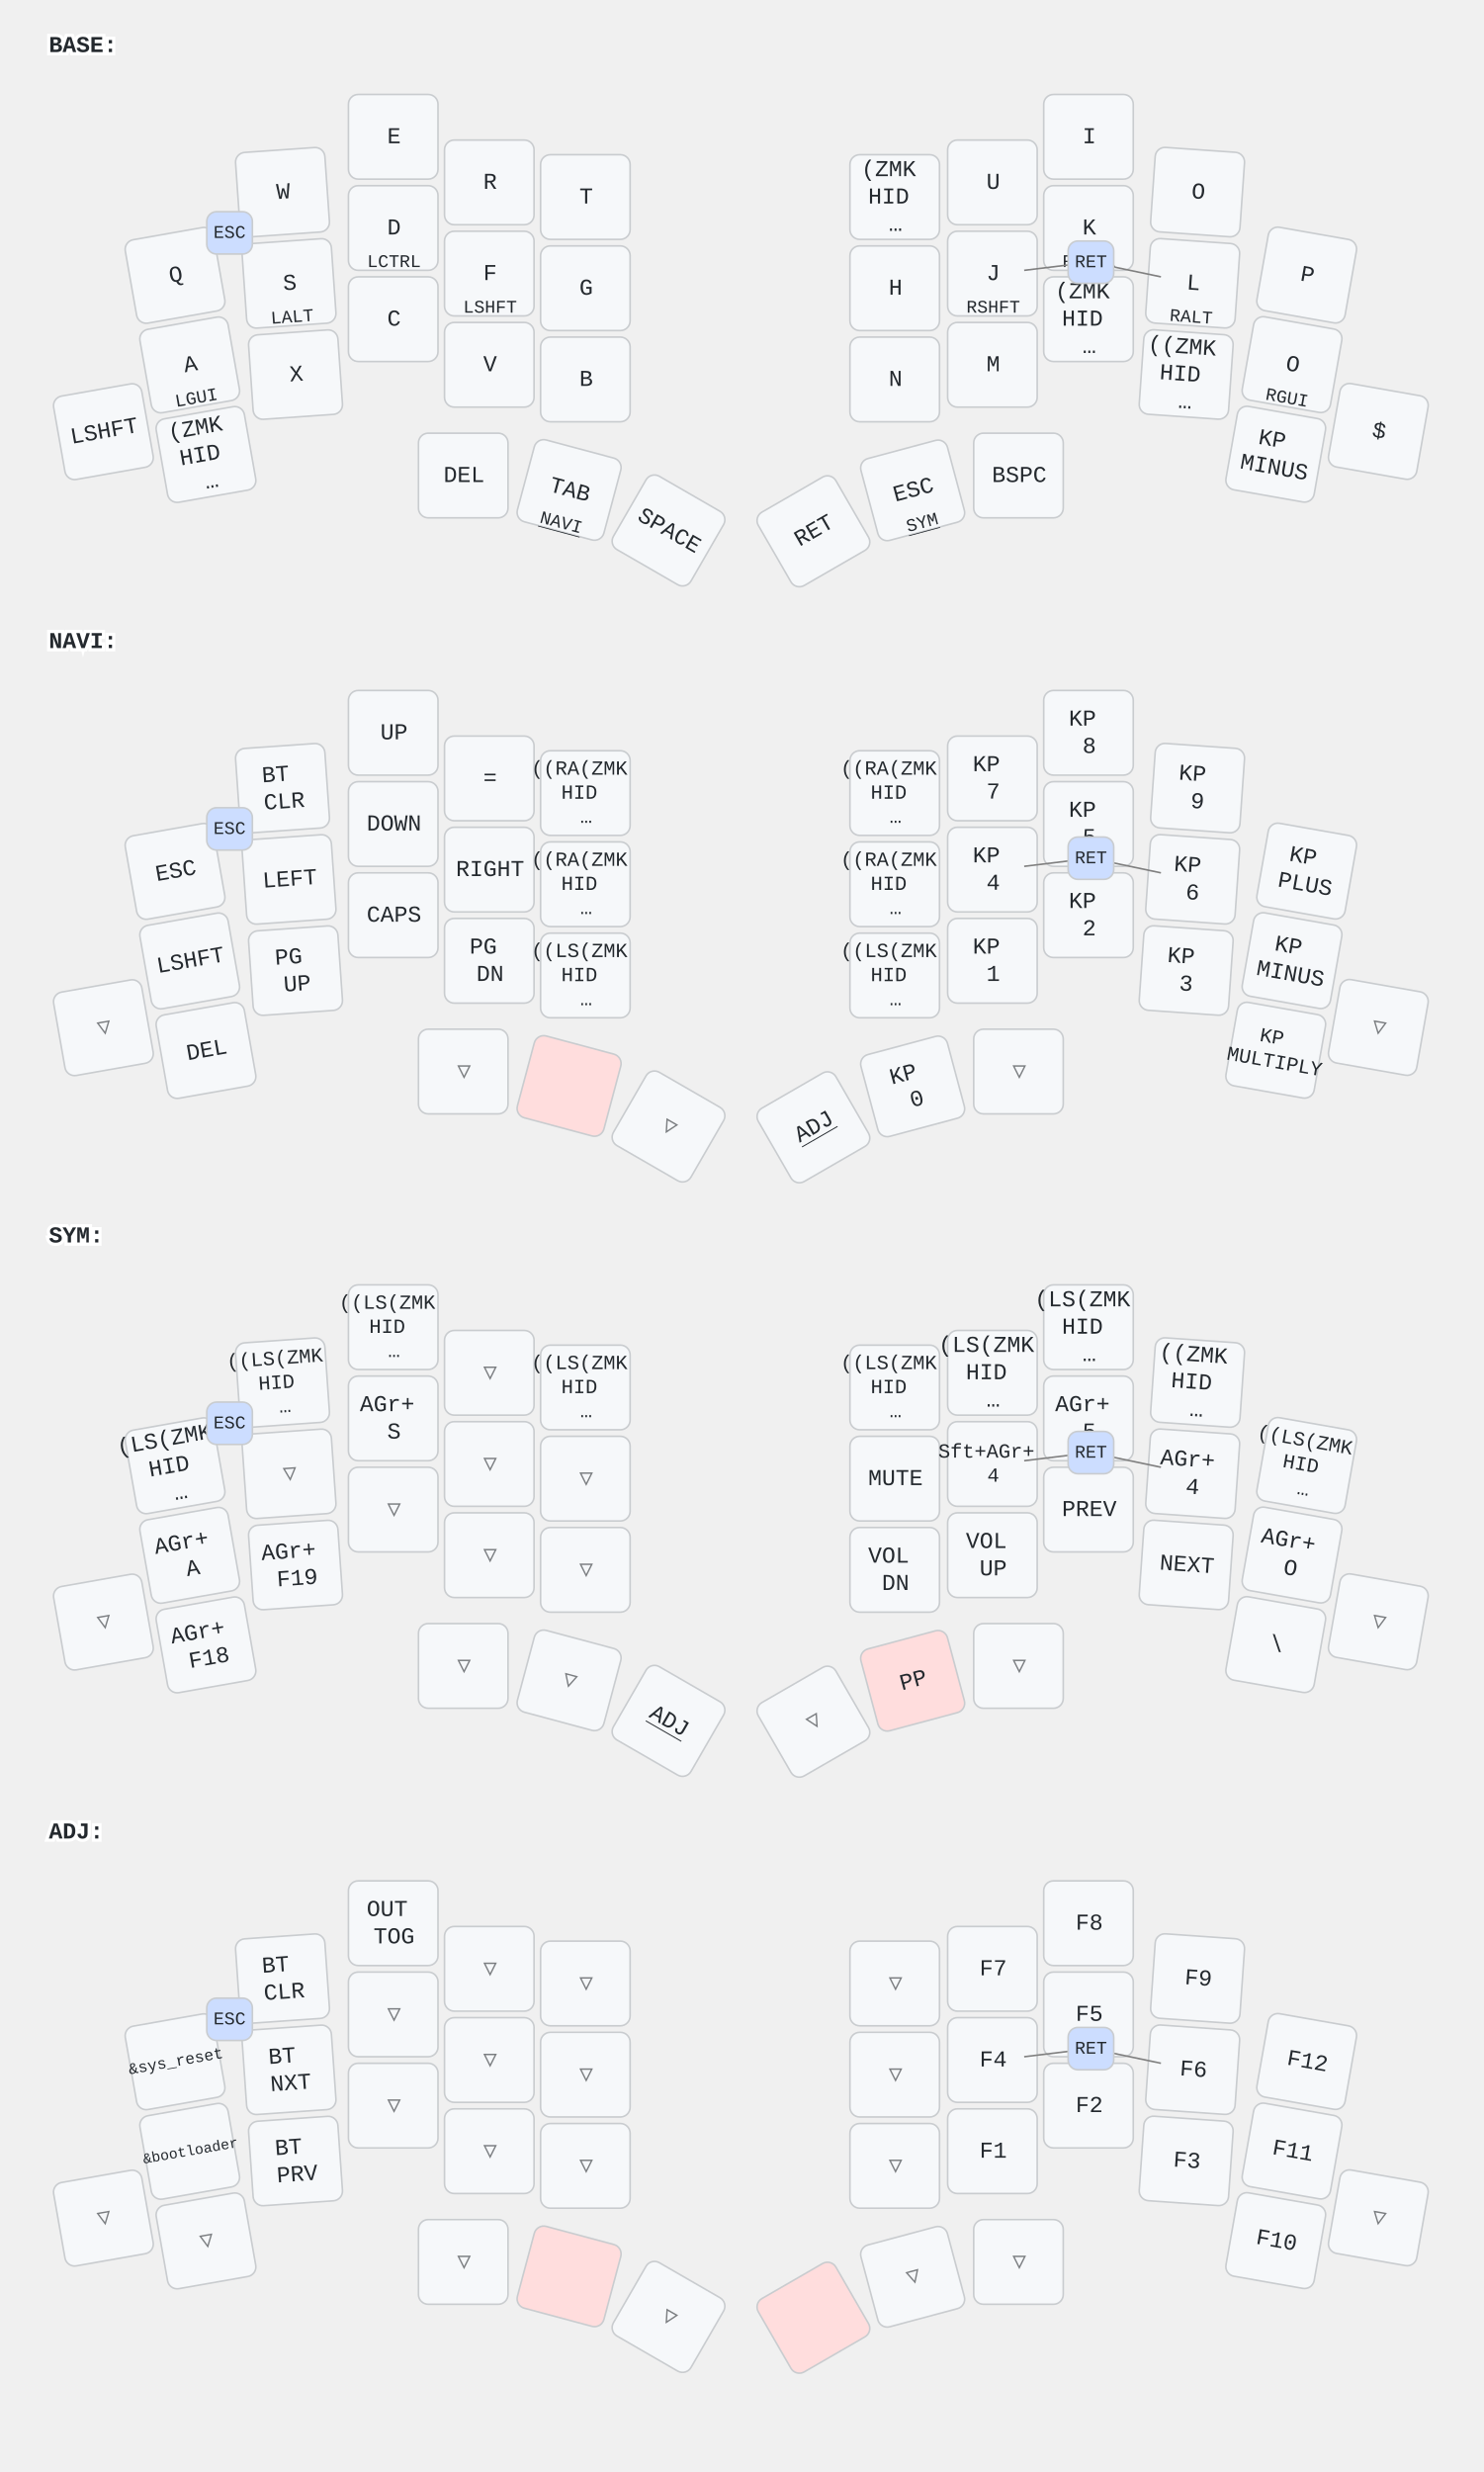
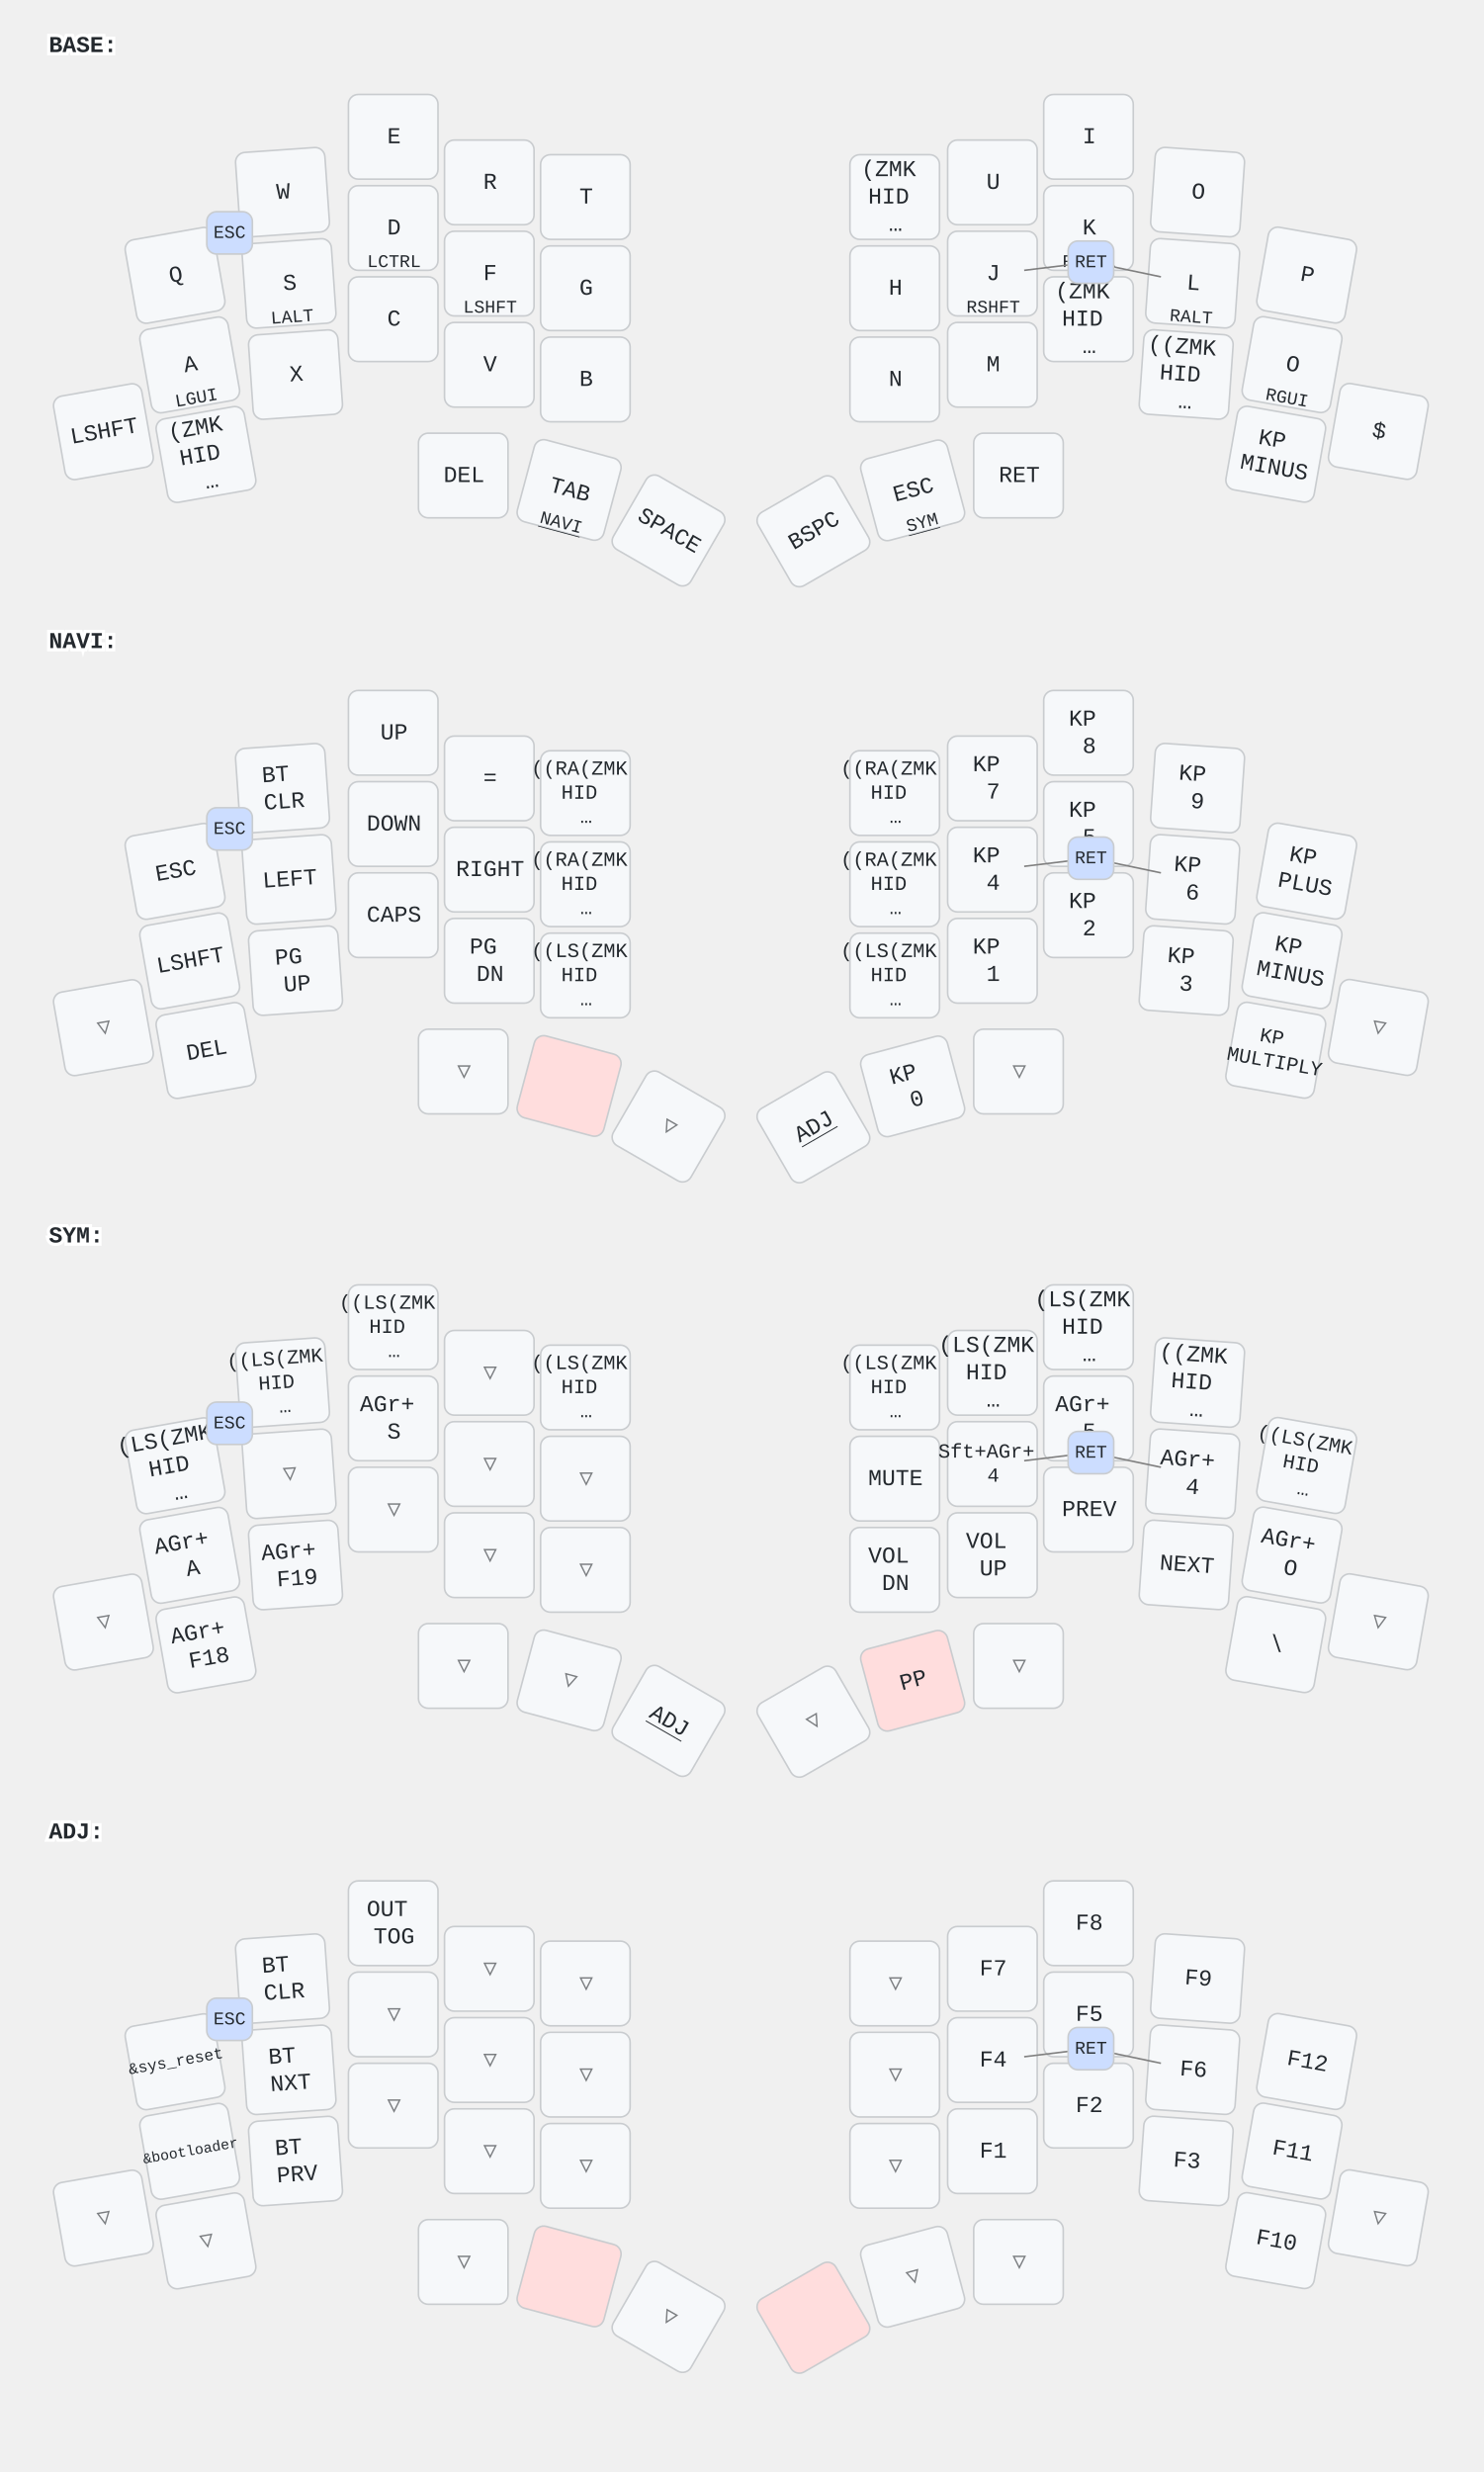
<svg xmlns="http://www.w3.org/2000/svg" width="911" height="1518" viewBox="0 0 911 1518" class="keymap">
  <style>/* inherit to force styles through use tags */
svg path {
    fill: inherit;
}

/* font and background color specifications */
svg.keymap {
    font-family: SFMono-Regular,Consolas,Liberation Mono,Menlo,monospace;
    font-size: 14px;
    font-kerning: normal;
    text-rendering: optimizeLegibility;
    fill: #24292e;
}

/* default key styling */
rect.key {
    fill: #f6f8fa;
}

rect.key, rect.combo {
    stroke: #c9cccf;
    stroke-width: 1;
}

/* default key side styling, only used is draw_key_sides is set */
rect.side {
    filter: brightness(90%);
}

/* color accent for combo boxes */
rect.combo, rect.combo-separate {
    fill: #cdf;
}

/* color accent for held keys */
rect.held, rect.combo.held {
    fill: #fdd;
}

/* color accent for ghost (optional) keys */
rect.ghost, rect.combo.ghost {
    stroke-dasharray: 4, 4;
    stroke-width: 2;
}

text {
    text-anchor: middle;
    dominant-baseline: middle;
}

/* styling for layer labels */
text.label {
    font-weight: bold;
    text-anchor: start;
    stroke: white;
    stroke-width: 4;
    paint-order: stroke;
}

/* styling for optional footer */
text.footer {
    text-anchor: end;
    dominant-baseline: auto;
    stroke: white;
    stroke-width: 4;
    paint-order: stroke;
}

/* styling for combo tap, and key hold/shifted label text */
text.combo, text.hold, text.shifted {
    font-size: 11px;
}

text.hold {
    text-anchor: middle;
    dominant-baseline: auto;
}

text.shifted {
    text-anchor: middle;
    dominant-baseline: hanging;
}

text.layer-activator {
    text-decoration: underline;
}

/* styling for hold/shifted label text in combo box */
text.combo.hold, text.combo.shifted {
    font-size: 8px;
}

/* lighter symbol for transparent keys */
text.trans {
    fill: #7b7e81;
}

/* styling for combo dendrons */
path.combo {
    stroke-width: 1;
    stroke: gray;
    fill: none;
}

/* Start Tabler Icons Cleanup */
/* cannot use height/width with glyphs */
.icon-tabler &gt; path {
    fill: inherit;
    stroke: inherit;
    stroke-width: 2;
}
/* hide tabler's default box */
.icon-tabler &gt; path[stroke="none"][fill="none"] {
    visibility: hidden;
}
/* End Tabler Icons Cleanup */
</style>
  <g transform="translate(30, 0)" class="layer-BASE">
    <text x="0" y="28" class="label" id="BASE">BASE:</text>
    <g transform="translate(0, 56)">
      <g transform="translate(78, 113) rotate(-10.0)" class="key keypos-0">
        <rect rx="6" ry="6" x="-28" y="-26" width="55" height="52" class="key" />
        <text x="0" y="0" class="key tap">Q</text>
      </g>
      <g transform="translate(144, 62) rotate(-4.0)" class="key keypos-1">
        <rect rx="6" ry="6" x="-28" y="-26" width="55" height="52" class="key" />
        <text x="0" y="0" class="key tap">W</text>
      </g>
      <g transform="translate(212, 28)" class="key keypos-2">
        <rect rx="6" ry="6" x="-28" y="-26" width="55" height="52" class="key" />
        <text x="0" y="0" class="key tap">E</text>
      </g>
      <g transform="translate(271, 56)" class="key keypos-3">
        <rect rx="6" ry="6" x="-28" y="-26" width="55" height="52" class="key" />
        <text x="0" y="0" class="key tap">R</text>
      </g>
      <g transform="translate(330, 65)" class="key keypos-4">
        <rect rx="6" ry="6" x="-28" y="-26" width="55" height="52" class="key" />
        <text x="0" y="0" class="key tap">T</text>
      </g>
      <g transform="translate(520, 65)" class="key keypos-5">
        <rect rx="6" ry="6" x="-28" y="-26" width="55" height="52" class="key" />
        <text x="0" y="0" class="key tap">
          <tspan x="0" dy="-1.2em">(ZMK</tspan>
          <tspan x="0" dy="1.2em">HID</tspan>
          <tspan x="0" dy="1.2em">…</tspan>
        </text>
      </g>
      <g transform="translate(580, 56)" class="key keypos-6">
        <rect rx="6" ry="6" x="-28" y="-26" width="55" height="52" class="key" />
        <text x="0" y="0" class="key tap">U</text>
      </g>
      <g transform="translate(639, 28)" class="key keypos-7">
        <rect rx="6" ry="6" x="-28" y="-26" width="55" height="52" class="key" />
        <text x="0" y="0" class="key tap">I</text>
      </g>
      <g transform="translate(706, 62) rotate(4.0)" class="key keypos-8">
        <rect rx="6" ry="6" x="-28" y="-26" width="55" height="52" class="key" />
        <text x="0" y="0" class="key tap">O</text>
      </g>
      <g transform="translate(773, 113) rotate(10.0)" class="key keypos-9">
        <rect rx="6" ry="6" x="-28" y="-26" width="55" height="52" class="key" />
        <text x="0" y="0" class="key tap">P</text>
      </g>
      <g transform="translate(87, 168) rotate(-10.0)" class="key keypos-10">
        <rect rx="6" ry="6" x="-28" y="-26" width="55" height="52" class="key" />
        <text x="0" y="0" class="key tap">A</text>
        <text x="0" y="24" class="key hold">LGUI</text>
      </g>
      <g transform="translate(148, 118) rotate(-4.0)" class="key keypos-11">
        <rect rx="6" ry="6" x="-28" y="-26" width="55" height="52" class="key" />
        <text x="0" y="0" class="key tap">S</text>
        <text x="0" y="24" class="key hold">LALT</text>
      </g>
      <g transform="translate(212, 84)" class="key keypos-12">
        <rect rx="6" ry="6" x="-28" y="-26" width="55" height="52" class="key" />
        <text x="0" y="0" class="key tap">D</text>
        <text x="0" y="24" class="key hold">LCTRL</text>
      </g>
      <g transform="translate(271, 112)" class="key keypos-13">
        <rect rx="6" ry="6" x="-28" y="-26" width="55" height="52" class="key" />
        <text x="0" y="0" class="key tap">F</text>
        <text x="0" y="24" class="key hold">LSHFT</text>
      </g>
      <g transform="translate(330, 121)" class="key keypos-14">
        <rect rx="6" ry="6" x="-28" y="-26" width="55" height="52" class="key" />
        <text x="0" y="0" class="key tap">G</text>
      </g>
      <g transform="translate(520, 121)" class="key keypos-15">
        <rect rx="6" ry="6" x="-28" y="-26" width="55" height="52" class="key" />
        <text x="0" y="0" class="key tap">H</text>
      </g>
      <g transform="translate(580, 112)" class="key keypos-16">
        <rect rx="6" ry="6" x="-28" y="-26" width="55" height="52" class="key" />
        <text x="0" y="0" class="key tap">J</text>
        <text x="0" y="24" class="key hold">RSHFT</text>
      </g>
      <g transform="translate(639, 84)" class="key keypos-17">
        <rect rx="6" ry="6" x="-28" y="-26" width="55" height="52" class="key" />
        <text x="0" y="0" class="key tap">K</text>
        <text x="0" y="24" class="key hold">RCTRL</text>
      </g>
      <g transform="translate(703, 118) rotate(4.0)" class="key keypos-18">
        <rect rx="6" ry="6" x="-28" y="-26" width="55" height="52" class="key" />
        <text x="0" y="0" class="key tap">L</text>
        <text x="0" y="24" class="key hold">RALT</text>
      </g>
      <g transform="translate(764, 168) rotate(10.0)" class="key keypos-19">
        <rect rx="6" ry="6" x="-28" y="-26" width="55" height="52" class="key" />
        <text x="0" y="0" class="key tap">O</text>
        <text x="0" y="24" class="key hold">RGUI</text>
      </g>
      <g transform="translate(34, 209) rotate(-10.0)" class="key keypos-20">
        <rect rx="6" ry="6" x="-28" y="-26" width="55" height="52" class="key" />
        <text x="0" y="0" class="key tap">LSHFT</text>
      </g>
      <g transform="translate(97, 223) rotate(-10.0)" class="key keypos-21">
        <rect rx="6" ry="6" x="-28" y="-26" width="55" height="52" class="key" />
        <text x="0" y="0" class="key tap">
          <tspan x="0" dy="-1.2em">(ZMK</tspan>
          <tspan x="0" dy="1.2em">HID</tspan>
          <tspan x="0" dy="1.2em">…</tspan>
        </text>
      </g>
      <g transform="translate(152, 174) rotate(-4.0)" class="key keypos-22">
        <rect rx="6" ry="6" x="-28" y="-26" width="55" height="52" class="key" />
        <text x="0" y="0" class="key tap">X</text>
      </g>
      <g transform="translate(212, 140)" class="key keypos-23">
        <rect rx="6" ry="6" x="-28" y="-26" width="55" height="52" class="key" />
        <text x="0" y="0" class="key tap">C</text>
      </g>
      <g transform="translate(271, 168)" class="key keypos-24">
        <rect rx="6" ry="6" x="-28" y="-26" width="55" height="52" class="key" />
        <text x="0" y="0" class="key tap">V</text>
      </g>
      <g transform="translate(330, 177)" class="key keypos-25">
        <rect rx="6" ry="6" x="-28" y="-26" width="55" height="52" class="key" />
        <text x="0" y="0" class="key tap">B</text>
      </g>
      <g transform="translate(520, 177)" class="key keypos-26">
        <rect rx="6" ry="6" x="-28" y="-26" width="55" height="52" class="key" />
        <text x="0" y="0" class="key tap">N</text>
      </g>
      <g transform="translate(580, 168)" class="key keypos-27">
        <rect rx="6" ry="6" x="-28" y="-26" width="55" height="52" class="key" />
        <text x="0" y="0" class="key tap">M</text>
      </g>
      <g transform="translate(639, 140)" class="key keypos-28">
        <rect rx="6" ry="6" x="-28" y="-26" width="55" height="52" class="key" />
        <text x="0" y="0" class="key tap">
          <tspan x="0" dy="-1.2em">(ZMK</tspan>
          <tspan x="0" dy="1.2em">HID</tspan>
          <tspan x="0" dy="1.2em">…</tspan>
        </text>
      </g>
      <g transform="translate(699, 174) rotate(4.0)" class="key keypos-29">
        <rect rx="6" ry="6" x="-28" y="-26" width="55" height="52" class="key" />
        <text x="0" y="0" class="key tap">
          <tspan x="0" dy="-1.2em">((ZMK</tspan>
          <tspan x="0" dy="1.2em">HID</tspan>
          <tspan x="0" dy="1.2em">…</tspan>
        </text>
      </g>
      <g transform="translate(754, 223) rotate(10.0)" class="key keypos-30">
        <rect rx="6" ry="6" x="-28" y="-26" width="55" height="52" class="key" />
        <text x="0" y="0" class="key tap">
          <tspan x="0" dy="-0.6em">KP</tspan>
          <tspan x="0" dy="1.2em">MINUS</tspan>
        </text>
      </g>
      <g transform="translate(817, 209) rotate(10.0)" class="key keypos-31">
        <rect rx="6" ry="6" x="-28" y="-26" width="55" height="52" class="key" />
        <text x="0" y="0" class="key tap">$</text>
      </g>
      <g transform="translate(255, 236)" class="key keypos-32">
        <rect rx="6" ry="6" x="-28" y="-26" width="55" height="52" class="key" />
        <text x="0" y="0" class="key tap">DEL</text>
      </g>
      <g transform="translate(320, 245) rotate(15.0)" class="key keypos-33">
        <rect rx="6" ry="6" x="-28" y="-26" width="55" height="52" class="key" />
        <text x="0" y="0" class="key tap">TAB</text>
        <a href="#NAVI">
          <text x="0" y="24" class="key hold layer-activator">NAVI</text>
        </a>
      </g>
      <g transform="translate(381, 270) rotate(30.0)" class="key keypos-34">
        <rect rx="6" ry="6" x="-28" y="-26" width="55" height="52" class="key" />
        <text x="0" y="0" class="key tap">SPACE</text>
      </g>
      <g transform="translate(470, 270) rotate(-30.0)" class="key keypos-35">
        <rect rx="6" ry="6" x="-28" y="-26" width="55" height="52" class="key" />
-         <text x="0" y="0" class="key tap">RET</text>
+         <text x="0" y="0" class="key tap">BSPC</text>
      </g>
      <g transform="translate(531, 245) rotate(-15.0)" class="key keypos-36">
        <rect rx="6" ry="6" x="-28" y="-26" width="55" height="52" class="key" />
        <text x="0" y="0" class="key tap">ESC</text>
        <a href="#SYM">
          <text x="0" y="24" class="key hold layer-activator">SYM</text>
        </a>
      </g>
      <g transform="translate(596, 236)" class="key keypos-37">
        <rect rx="6" ry="6" x="-28" y="-26" width="55" height="52" class="key" />
-         <text x="0" y="0" class="key tap">BSPC</text>
+         <text x="0" y="0" class="key tap">RET</text>
      </g>
      <g class="combo combopos-0">
        <rect rx="6" ry="6" x="97" y="74" width="28" height="26" class="combo" />
        <text x="111" y="87" class="combo tap">ESC</text>
      </g>
      <g class="combo combopos-1">
        <path d="M640,105 l-41,5" class="combo" />
        <path d="M640,105 l43,9" class="combo" />
        <rect rx="6" ry="6" x="626" y="92" width="28" height="26" class="combo" />
        <text x="640" y="105" class="combo tap">RET</text>
      </g>
    </g>
  </g>
  <g transform="translate(30, 366)" class="layer-NAVI">
    <text x="0" y="28" class="label" id="NAVI">NAVI:</text>
    <g transform="translate(0, 56)">
      <g transform="translate(78, 113) rotate(-10.0)" class="key keypos-0">
        <rect rx="6" ry="6" x="-28" y="-26" width="55" height="52" class="key" />
        <text x="0" y="0" class="key tap">ESC</text>
      </g>
      <g transform="translate(144, 62) rotate(-4.0)" class="key keypos-1">
        <rect rx="6" ry="6" x="-28" y="-26" width="55" height="52" class="key" />
        <text x="0" y="0" class="key tap">
          <tspan x="0" dy="-0.6em">BT</tspan>
          <tspan x="0" dy="1.2em">CLR</tspan>
        </text>
      </g>
      <g transform="translate(212, 28)" class="key keypos-2">
        <rect rx="6" ry="6" x="-28" y="-26" width="55" height="52" class="key" />
        <text x="0" y="0" class="key tap">UP</text>
      </g>
      <g transform="translate(271, 56)" class="key keypos-3">
        <rect rx="6" ry="6" x="-28" y="-26" width="55" height="52" class="key" />
        <text x="0" y="0" class="key tap">=</text>
      </g>
      <g transform="translate(330, 65)" class="key keypos-4">
        <rect rx="6" ry="6" x="-28" y="-26" width="55" height="52" class="key" />
        <text x="0" y="0" class="key tap">
          <tspan x="0" dy="-1.2em" style="font-size: 88%">((RA(ZMK</tspan>
          <tspan x="0" dy="1.2em" style="font-size: 88%">HID</tspan>
          <tspan x="0" dy="1.2em" style="font-size: 88%">…</tspan>
        </text>
      </g>
      <g transform="translate(520, 65)" class="key keypos-5">
        <rect rx="6" ry="6" x="-28" y="-26" width="55" height="52" class="key" />
        <text x="0" y="0" class="key tap">
          <tspan x="0" dy="-1.2em" style="font-size: 88%">((RA(ZMK</tspan>
          <tspan x="0" dy="1.2em" style="font-size: 88%">HID</tspan>
          <tspan x="0" dy="1.2em" style="font-size: 88%">…</tspan>
        </text>
      </g>
      <g transform="translate(580, 56)" class="key keypos-6">
        <rect rx="6" ry="6" x="-28" y="-26" width="55" height="52" class="key" />
        <text x="0" y="0" class="key tap">
          <tspan x="0" dy="-0.6em">KP</tspan>
          <tspan x="0" dy="1.2em">7</tspan>
        </text>
      </g>
      <g transform="translate(639, 28)" class="key keypos-7">
        <rect rx="6" ry="6" x="-28" y="-26" width="55" height="52" class="key" />
        <text x="0" y="0" class="key tap">
          <tspan x="0" dy="-0.6em">KP</tspan>
          <tspan x="0" dy="1.2em">8</tspan>
        </text>
      </g>
      <g transform="translate(706, 62) rotate(4.0)" class="key keypos-8">
        <rect rx="6" ry="6" x="-28" y="-26" width="55" height="52" class="key" />
        <text x="0" y="0" class="key tap">
          <tspan x="0" dy="-0.6em">KP</tspan>
          <tspan x="0" dy="1.2em">9</tspan>
        </text>
      </g>
      <g transform="translate(773, 113) rotate(10.0)" class="key keypos-9">
        <rect rx="6" ry="6" x="-28" y="-26" width="55" height="52" class="key" />
        <text x="0" y="0" class="key tap">
          <tspan x="0" dy="-0.6em">KP</tspan>
          <tspan x="0" dy="1.2em">PLUS</tspan>
        </text>
      </g>
      <g transform="translate(87, 168) rotate(-10.0)" class="key keypos-10">
        <rect rx="6" ry="6" x="-28" y="-26" width="55" height="52" class="key" />
        <text x="0" y="0" class="key tap">LSHFT</text>
      </g>
      <g transform="translate(148, 118) rotate(-4.0)" class="key keypos-11">
        <rect rx="6" ry="6" x="-28" y="-26" width="55" height="52" class="key" />
        <text x="0" y="0" class="key tap">LEFT</text>
      </g>
      <g transform="translate(212, 84)" class="key keypos-12">
        <rect rx="6" ry="6" x="-28" y="-26" width="55" height="52" class="key" />
        <text x="0" y="0" class="key tap">DOWN</text>
      </g>
      <g transform="translate(271, 112)" class="key keypos-13">
        <rect rx="6" ry="6" x="-28" y="-26" width="55" height="52" class="key" />
        <text x="0" y="0" class="key tap">RIGHT</text>
      </g>
      <g transform="translate(330, 121)" class="key keypos-14">
        <rect rx="6" ry="6" x="-28" y="-26" width="55" height="52" class="key" />
        <text x="0" y="0" class="key tap">
          <tspan x="0" dy="-1.2em" style="font-size: 88%">((RA(ZMK</tspan>
          <tspan x="0" dy="1.2em" style="font-size: 88%">HID</tspan>
          <tspan x="0" dy="1.2em" style="font-size: 88%">…</tspan>
        </text>
      </g>
      <g transform="translate(520, 121)" class="key keypos-15">
        <rect rx="6" ry="6" x="-28" y="-26" width="55" height="52" class="key" />
        <text x="0" y="0" class="key tap">
          <tspan x="0" dy="-1.2em" style="font-size: 88%">((RA(ZMK</tspan>
          <tspan x="0" dy="1.2em" style="font-size: 88%">HID</tspan>
          <tspan x="0" dy="1.2em" style="font-size: 88%">…</tspan>
        </text>
      </g>
      <g transform="translate(580, 112)" class="key keypos-16">
        <rect rx="6" ry="6" x="-28" y="-26" width="55" height="52" class="key" />
        <text x="0" y="0" class="key tap">
          <tspan x="0" dy="-0.6em">KP</tspan>
          <tspan x="0" dy="1.2em">4</tspan>
        </text>
      </g>
      <g transform="translate(639, 84)" class="key keypos-17">
        <rect rx="6" ry="6" x="-28" y="-26" width="55" height="52" class="key" />
        <text x="0" y="0" class="key tap">
          <tspan x="0" dy="-0.6em">KP</tspan>
          <tspan x="0" dy="1.2em">5</tspan>
        </text>
      </g>
      <g transform="translate(703, 118) rotate(4.0)" class="key keypos-18">
        <rect rx="6" ry="6" x="-28" y="-26" width="55" height="52" class="key" />
        <text x="0" y="0" class="key tap">
          <tspan x="0" dy="-0.6em">KP</tspan>
          <tspan x="0" dy="1.2em">6</tspan>
        </text>
      </g>
      <g transform="translate(764, 168) rotate(10.0)" class="key keypos-19">
        <rect rx="6" ry="6" x="-28" y="-26" width="55" height="52" class="key" />
        <text x="0" y="0" class="key tap">
          <tspan x="0" dy="-0.6em">KP</tspan>
          <tspan x="0" dy="1.2em">MINUS</tspan>
        </text>
      </g>
      <g transform="translate(34, 209) rotate(-10.0)" class="key trans keypos-20">
        <rect rx="6" ry="6" x="-28" y="-26" width="55" height="52" class="key trans" />
        <text x="0" y="0" class="key trans tap">▽</text>
      </g>
      <g transform="translate(97, 223) rotate(-10.0)" class="key keypos-21">
        <rect rx="6" ry="6" x="-28" y="-26" width="55" height="52" class="key" />
        <text x="0" y="0" class="key tap">DEL</text>
      </g>
      <g transform="translate(152, 174) rotate(-4.0)" class="key keypos-22">
        <rect rx="6" ry="6" x="-28" y="-26" width="55" height="52" class="key" />
        <text x="0" y="0" class="key tap">
          <tspan x="0" dy="-0.6em">PG</tspan>
          <tspan x="0" dy="1.2em">UP</tspan>
        </text>
      </g>
      <g transform="translate(212, 140)" class="key keypos-23">
        <rect rx="6" ry="6" x="-28" y="-26" width="55" height="52" class="key" />
        <text x="0" y="0" class="key tap">CAPS</text>
      </g>
      <g transform="translate(271, 168)" class="key keypos-24">
        <rect rx="6" ry="6" x="-28" y="-26" width="55" height="52" class="key" />
        <text x="0" y="0" class="key tap">
          <tspan x="0" dy="-0.6em">PG</tspan>
          <tspan x="0" dy="1.2em">DN</tspan>
        </text>
      </g>
      <g transform="translate(330, 177)" class="key keypos-25">
        <rect rx="6" ry="6" x="-28" y="-26" width="55" height="52" class="key" />
        <text x="0" y="0" class="key tap">
          <tspan x="0" dy="-1.2em" style="font-size: 88%">((LS(ZMK</tspan>
          <tspan x="0" dy="1.2em" style="font-size: 88%">HID</tspan>
          <tspan x="0" dy="1.2em" style="font-size: 88%">…</tspan>
        </text>
      </g>
      <g transform="translate(520, 177)" class="key keypos-26">
        <rect rx="6" ry="6" x="-28" y="-26" width="55" height="52" class="key" />
        <text x="0" y="0" class="key tap">
          <tspan x="0" dy="-1.2em" style="font-size: 88%">((LS(ZMK</tspan>
          <tspan x="0" dy="1.2em" style="font-size: 88%">HID</tspan>
          <tspan x="0" dy="1.2em" style="font-size: 88%">…</tspan>
        </text>
      </g>
      <g transform="translate(580, 168)" class="key keypos-27">
        <rect rx="6" ry="6" x="-28" y="-26" width="55" height="52" class="key" />
        <text x="0" y="0" class="key tap">
          <tspan x="0" dy="-0.6em">KP</tspan>
          <tspan x="0" dy="1.2em">1</tspan>
        </text>
      </g>
      <g transform="translate(639, 140)" class="key keypos-28">
        <rect rx="6" ry="6" x="-28" y="-26" width="55" height="52" class="key" />
        <text x="0" y="0" class="key tap">
          <tspan x="0" dy="-0.6em">KP</tspan>
          <tspan x="0" dy="1.2em">2</tspan>
        </text>
      </g>
      <g transform="translate(699, 174) rotate(4.0)" class="key keypos-29">
        <rect rx="6" ry="6" x="-28" y="-26" width="55" height="52" class="key" />
        <text x="0" y="0" class="key tap">
          <tspan x="0" dy="-0.6em">KP</tspan>
          <tspan x="0" dy="1.2em">3</tspan>
        </text>
      </g>
      <g transform="translate(754, 223) rotate(10.0)" class="key keypos-30">
        <rect rx="6" ry="6" x="-28" y="-26" width="55" height="52" class="key" />
        <text x="0" y="0" class="key tap">
          <tspan x="0" dy="-0.6em" style="font-size: 88%">KP</tspan>
          <tspan x="0" dy="1.2em" style="font-size: 88%">MULTIPLY</tspan>
        </text>
      </g>
      <g transform="translate(817, 209) rotate(10.0)" class="key trans keypos-31">
        <rect rx="6" ry="6" x="-28" y="-26" width="55" height="52" class="key trans" />
        <text x="0" y="0" class="key trans tap">▽</text>
      </g>
      <g transform="translate(255, 236)" class="key trans keypos-32">
        <rect rx="6" ry="6" x="-28" y="-26" width="55" height="52" class="key trans" />
        <text x="0" y="0" class="key trans tap">▽</text>
      </g>
      <g transform="translate(320, 245) rotate(15.0)" class="key held keypos-33">
        <rect rx="6" ry="6" x="-28" y="-26" width="55" height="52" class="key held" />
      </g>
      <g transform="translate(381, 270) rotate(30.0)" class="key trans keypos-34">
        <rect rx="6" ry="6" x="-28" y="-26" width="55" height="52" class="key trans" />
        <text x="0" y="0" class="key trans tap">▽</text>
      </g>
      <g transform="translate(470, 270) rotate(-30.0)" class="key keypos-35">
        <rect rx="6" ry="6" x="-28" y="-26" width="55" height="52" class="key" />
        <a href="#ADJ">
          <text x="0" y="0" class="key tap layer-activator">ADJ</text>
        </a>
      </g>
      <g transform="translate(531, 245) rotate(-15.0)" class="key keypos-36">
        <rect rx="6" ry="6" x="-28" y="-26" width="55" height="52" class="key" />
        <text x="0" y="0" class="key tap">
          <tspan x="0" dy="-0.6em">KP</tspan>
          <tspan x="0" dy="1.2em">0</tspan>
        </text>
      </g>
      <g transform="translate(596, 236)" class="key trans keypos-37">
        <rect rx="6" ry="6" x="-28" y="-26" width="55" height="52" class="key trans" />
        <text x="0" y="0" class="key trans tap">▽</text>
      </g>
      <g class="combo combopos-0">
        <rect rx="6" ry="6" x="97" y="74" width="28" height="26" class="combo" />
        <text x="111" y="87" class="combo tap">ESC</text>
      </g>
      <g class="combo combopos-1">
        <path d="M640,105 l-41,5" class="combo" />
        <path d="M640,105 l43,9" class="combo" />
        <rect rx="6" ry="6" x="626" y="92" width="28" height="26" class="combo" />
        <text x="640" y="105" class="combo tap">RET</text>
      </g>
    </g>
  </g>
  <g transform="translate(30, 731)" class="layer-SYM">
    <text x="0" y="28" class="label" id="SYM">SYM:</text>
    <g transform="translate(0, 56)">
      <g transform="translate(78, 113) rotate(-10.0)" class="key keypos-0">
        <rect rx="6" ry="6" x="-28" y="-26" width="55" height="52" class="key" />
        <text x="0" y="0" class="key tap">
          <tspan x="0" dy="-1.2em">(LS(ZMK</tspan>
          <tspan x="0" dy="1.2em">HID</tspan>
          <tspan x="0" dy="1.2em">…</tspan>
        </text>
      </g>
      <g transform="translate(144, 62) rotate(-4.0)" class="key keypos-1">
        <rect rx="6" ry="6" x="-28" y="-26" width="55" height="52" class="key" />
        <text x="0" y="0" class="key tap">
          <tspan x="0" dy="-1.2em" style="font-size: 88%">((LS(ZMK</tspan>
          <tspan x="0" dy="1.2em" style="font-size: 88%">HID</tspan>
          <tspan x="0" dy="1.2em" style="font-size: 88%">…</tspan>
        </text>
      </g>
      <g transform="translate(212, 28)" class="key keypos-2">
        <rect rx="6" ry="6" x="-28" y="-26" width="55" height="52" class="key" />
        <text x="0" y="0" class="key tap">
          <tspan x="0" dy="-1.2em" style="font-size: 88%">((LS(ZMK</tspan>
          <tspan x="0" dy="1.2em" style="font-size: 88%">HID</tspan>
          <tspan x="0" dy="1.2em" style="font-size: 88%">…</tspan>
        </text>
      </g>
      <g transform="translate(271, 56)" class="key trans keypos-3">
        <rect rx="6" ry="6" x="-28" y="-26" width="55" height="52" class="key trans" />
        <text x="0" y="0" class="key trans tap">▽</text>
      </g>
      <g transform="translate(330, 65)" class="key keypos-4">
        <rect rx="6" ry="6" x="-28" y="-26" width="55" height="52" class="key" />
        <text x="0" y="0" class="key tap">
          <tspan x="0" dy="-1.2em" style="font-size: 88%">((LS(ZMK</tspan>
          <tspan x="0" dy="1.2em" style="font-size: 88%">HID</tspan>
          <tspan x="0" dy="1.2em" style="font-size: 88%">…</tspan>
        </text>
      </g>
      <g transform="translate(520, 65)" class="key keypos-5">
        <rect rx="6" ry="6" x="-28" y="-26" width="55" height="52" class="key" />
        <text x="0" y="0" class="key tap">
          <tspan x="0" dy="-1.2em" style="font-size: 88%">((LS(ZMK</tspan>
          <tspan x="0" dy="1.2em" style="font-size: 88%">HID</tspan>
          <tspan x="0" dy="1.2em" style="font-size: 88%">…</tspan>
        </text>
      </g>
      <g transform="translate(580, 56)" class="key keypos-6">
        <rect rx="6" ry="6" x="-28" y="-26" width="55" height="52" class="key" />
        <text x="0" y="0" class="key tap">
          <tspan x="0" dy="-1.2em">(LS(ZMK</tspan>
          <tspan x="0" dy="1.2em">HID</tspan>
          <tspan x="0" dy="1.2em">…</tspan>
        </text>
      </g>
      <g transform="translate(639, 28)" class="key keypos-7">
        <rect rx="6" ry="6" x="-28" y="-26" width="55" height="52" class="key" />
        <text x="0" y="0" class="key tap">
          <tspan x="0" dy="-1.2em">(LS(ZMK</tspan>
          <tspan x="0" dy="1.2em">HID</tspan>
          <tspan x="0" dy="1.2em">…</tspan>
        </text>
      </g>
      <g transform="translate(706, 62) rotate(4.0)" class="key keypos-8">
        <rect rx="6" ry="6" x="-28" y="-26" width="55" height="52" class="key" />
        <text x="0" y="0" class="key tap">
          <tspan x="0" dy="-1.2em">((ZMK</tspan>
          <tspan x="0" dy="1.2em">HID</tspan>
          <tspan x="0" dy="1.2em">…</tspan>
        </text>
      </g>
      <g transform="translate(773, 113) rotate(10.0)" class="key keypos-9">
        <rect rx="6" ry="6" x="-28" y="-26" width="55" height="52" class="key" />
        <text x="0" y="0" class="key tap">
          <tspan x="0" dy="-1.2em" style="font-size: 88%">((LS(ZMK</tspan>
          <tspan x="0" dy="1.2em" style="font-size: 88%">HID</tspan>
          <tspan x="0" dy="1.2em" style="font-size: 88%">…</tspan>
        </text>
      </g>
      <g transform="translate(87, 168) rotate(-10.0)" class="key keypos-10">
        <rect rx="6" ry="6" x="-28" y="-26" width="55" height="52" class="key" />
        <text x="0" y="0" class="key tap">
          <tspan x="0" dy="-0.6em">AGr+</tspan>
          <tspan x="0" dy="1.2em">A</tspan>
        </text>
      </g>
      <g transform="translate(148, 118) rotate(-4.0)" class="key trans keypos-11">
        <rect rx="6" ry="6" x="-28" y="-26" width="55" height="52" class="key trans" />
        <text x="0" y="0" class="key trans tap">▽</text>
      </g>
      <g transform="translate(212, 84)" class="key keypos-12">
        <rect rx="6" ry="6" x="-28" y="-26" width="55" height="52" class="key" />
        <text x="0" y="0" class="key tap">
          <tspan x="0" dy="-0.6em">AGr+</tspan>
          <tspan x="0" dy="1.2em">S</tspan>
        </text>
      </g>
      <g transform="translate(271, 112)" class="key trans keypos-13">
        <rect rx="6" ry="6" x="-28" y="-26" width="55" height="52" class="key trans" />
        <text x="0" y="0" class="key trans tap">▽</text>
      </g>
      <g transform="translate(330, 121)" class="key trans keypos-14">
        <rect rx="6" ry="6" x="-28" y="-26" width="55" height="52" class="key trans" />
        <text x="0" y="0" class="key trans tap">▽</text>
      </g>
      <g transform="translate(520, 121)" class="key keypos-15">
        <rect rx="6" ry="6" x="-28" y="-26" width="55" height="52" class="key" />
        <text x="0" y="0" class="key tap">MUTE</text>
      </g>
      <g transform="translate(580, 112)" class="key keypos-16">
        <rect rx="6" ry="6" x="-28" y="-26" width="55" height="52" class="key" />
        <text x="0" y="0" class="key tap">
          <tspan x="0" dy="-0.6em" style="font-size: 88%">Sft+AGr+</tspan>
          <tspan x="0" dy="1.2em" style="font-size: 88%">4</tspan>
        </text>
      </g>
      <g transform="translate(639, 84)" class="key keypos-17">
        <rect rx="6" ry="6" x="-28" y="-26" width="55" height="52" class="key" />
        <text x="0" y="0" class="key tap">
          <tspan x="0" dy="-0.6em">AGr+</tspan>
          <tspan x="0" dy="1.2em">5</tspan>
        </text>
      </g>
      <g transform="translate(703, 118) rotate(4.0)" class="key keypos-18">
        <rect rx="6" ry="6" x="-28" y="-26" width="55" height="52" class="key" />
        <text x="0" y="0" class="key tap">
          <tspan x="0" dy="-0.6em">AGr+</tspan>
          <tspan x="0" dy="1.2em">4</tspan>
        </text>
      </g>
      <g transform="translate(764, 168) rotate(10.0)" class="key keypos-19">
        <rect rx="6" ry="6" x="-28" y="-26" width="55" height="52" class="key" />
        <text x="0" y="0" class="key tap">
          <tspan x="0" dy="-0.6em">AGr+</tspan>
          <tspan x="0" dy="1.2em">O</tspan>
        </text>
      </g>
      <g transform="translate(34, 209) rotate(-10.0)" class="key trans keypos-20">
        <rect rx="6" ry="6" x="-28" y="-26" width="55" height="52" class="key trans" />
        <text x="0" y="0" class="key trans tap">▽</text>
      </g>
      <g transform="translate(97, 223) rotate(-10.0)" class="key keypos-21">
        <rect rx="6" ry="6" x="-28" y="-26" width="55" height="52" class="key" />
        <text x="0" y="0" class="key tap">
          <tspan x="0" dy="-0.6em">AGr+</tspan>
          <tspan x="0" dy="1.2em">F18</tspan>
        </text>
      </g>
      <g transform="translate(152, 174) rotate(-4.0)" class="key keypos-22">
        <rect rx="6" ry="6" x="-28" y="-26" width="55" height="52" class="key" />
        <text x="0" y="0" class="key tap">
          <tspan x="0" dy="-0.6em">AGr+</tspan>
          <tspan x="0" dy="1.2em">F19</tspan>
        </text>
      </g>
      <g transform="translate(212, 140)" class="key trans keypos-23">
        <rect rx="6" ry="6" x="-28" y="-26" width="55" height="52" class="key trans" />
        <text x="0" y="0" class="key trans tap">▽</text>
      </g>
      <g transform="translate(271, 168)" class="key trans keypos-24">
        <rect rx="6" ry="6" x="-28" y="-26" width="55" height="52" class="key trans" />
        <text x="0" y="0" class="key trans tap">▽</text>
      </g>
      <g transform="translate(330, 177)" class="key trans keypos-25">
        <rect rx="6" ry="6" x="-28" y="-26" width="55" height="52" class="key trans" />
        <text x="0" y="0" class="key trans tap">▽</text>
      </g>
      <g transform="translate(520, 177)" class="key keypos-26">
        <rect rx="6" ry="6" x="-28" y="-26" width="55" height="52" class="key" />
        <text x="0" y="0" class="key tap">
          <tspan x="0" dy="-0.6em">VOL</tspan>
          <tspan x="0" dy="1.2em">DN</tspan>
        </text>
      </g>
      <g transform="translate(580, 168)" class="key keypos-27">
        <rect rx="6" ry="6" x="-28" y="-26" width="55" height="52" class="key" />
        <text x="0" y="0" class="key tap">
          <tspan x="0" dy="-0.6em">VOL</tspan>
          <tspan x="0" dy="1.2em">UP</tspan>
        </text>
      </g>
      <g transform="translate(639, 140)" class="key keypos-28">
        <rect rx="6" ry="6" x="-28" y="-26" width="55" height="52" class="key" />
        <text x="0" y="0" class="key tap">PREV</text>
      </g>
      <g transform="translate(699, 174) rotate(4.0)" class="key keypos-29">
        <rect rx="6" ry="6" x="-28" y="-26" width="55" height="52" class="key" />
        <text x="0" y="0" class="key tap">NEXT</text>
      </g>
      <g transform="translate(754, 223) rotate(10.0)" class="key keypos-30">
        <rect rx="6" ry="6" x="-28" y="-26" width="55" height="52" class="key" />
        <text x="0" y="0" class="key tap">\</text>
      </g>
      <g transform="translate(817, 209) rotate(10.0)" class="key trans keypos-31">
        <rect rx="6" ry="6" x="-28" y="-26" width="55" height="52" class="key trans" />
        <text x="0" y="0" class="key trans tap">▽</text>
      </g>
      <g transform="translate(255, 236)" class="key trans keypos-32">
        <rect rx="6" ry="6" x="-28" y="-26" width="55" height="52" class="key trans" />
        <text x="0" y="0" class="key trans tap">▽</text>
      </g>
      <g transform="translate(320, 245) rotate(15.0)" class="key trans keypos-33">
        <rect rx="6" ry="6" x="-28" y="-26" width="55" height="52" class="key trans" />
        <text x="0" y="0" class="key trans tap">▽</text>
      </g>
      <g transform="translate(381, 270) rotate(30.0)" class="key keypos-34">
        <rect rx="6" ry="6" x="-28" y="-26" width="55" height="52" class="key" />
        <a href="#ADJ">
          <text x="0" y="0" class="key tap layer-activator">ADJ</text>
        </a>
      </g>
      <g transform="translate(470, 270) rotate(-30.0)" class="key trans keypos-35">
        <rect rx="6" ry="6" x="-28" y="-26" width="55" height="52" class="key trans" />
        <text x="0" y="0" class="key trans tap">▽</text>
      </g>
      <g transform="translate(531, 245) rotate(-15.0)" class="key held keypos-36">
        <rect rx="6" ry="6" x="-28" y="-26" width="55" height="52" class="key held" />
        <text x="0" y="0" class="key held tap">PP</text>
      </g>
      <g transform="translate(596, 236)" class="key trans keypos-37">
        <rect rx="6" ry="6" x="-28" y="-26" width="55" height="52" class="key trans" />
        <text x="0" y="0" class="key trans tap">▽</text>
      </g>
      <g class="combo combopos-0">
        <rect rx="6" ry="6" x="97" y="74" width="28" height="26" class="combo" />
        <text x="111" y="87" class="combo tap">ESC</text>
      </g>
      <g class="combo combopos-1">
        <path d="M640,105 l-41,5" class="combo" />
        <path d="M640,105 l43,9" class="combo" />
        <rect rx="6" ry="6" x="626" y="92" width="28" height="26" class="combo" />
        <text x="640" y="105" class="combo tap">RET</text>
      </g>
    </g>
  </g>
  <g transform="translate(30, 1097)" class="layer-ADJ">
    <text x="0" y="28" class="label" id="ADJ">ADJ:</text>
    <g transform="translate(0, 56)">
      <g transform="translate(78, 113) rotate(-10.0)" class="key keypos-0">
        <rect rx="6" ry="6" x="-28" y="-26" width="55" height="52" class="key" />
        <text x="0" y="0" class="key tap">
          <tspan style="font-size: 70%">&amp;sys_reset</tspan>
        </text>
      </g>
      <g transform="translate(144, 62) rotate(-4.0)" class="key keypos-1">
        <rect rx="6" ry="6" x="-28" y="-26" width="55" height="52" class="key" />
        <text x="0" y="0" class="key tap">
          <tspan x="0" dy="-0.6em">BT</tspan>
          <tspan x="0" dy="1.2em">CLR</tspan>
        </text>
      </g>
      <g transform="translate(212, 28)" class="key keypos-2">
        <rect rx="6" ry="6" x="-28" y="-26" width="55" height="52" class="key" />
        <text x="0" y="0" class="key tap">
          <tspan x="0" dy="-0.6em">OUT</tspan>
          <tspan x="0" dy="1.2em">TOG</tspan>
        </text>
      </g>
      <g transform="translate(271, 56)" class="key trans keypos-3">
        <rect rx="6" ry="6" x="-28" y="-26" width="55" height="52" class="key trans" />
        <text x="0" y="0" class="key trans tap">▽</text>
      </g>
      <g transform="translate(330, 65)" class="key trans keypos-4">
        <rect rx="6" ry="6" x="-28" y="-26" width="55" height="52" class="key trans" />
        <text x="0" y="0" class="key trans tap">▽</text>
      </g>
      <g transform="translate(520, 65)" class="key trans keypos-5">
        <rect rx="6" ry="6" x="-28" y="-26" width="55" height="52" class="key trans" />
        <text x="0" y="0" class="key trans tap">▽</text>
      </g>
      <g transform="translate(580, 56)" class="key keypos-6">
        <rect rx="6" ry="6" x="-28" y="-26" width="55" height="52" class="key" />
        <text x="0" y="0" class="key tap">F7</text>
      </g>
      <g transform="translate(639, 28)" class="key keypos-7">
        <rect rx="6" ry="6" x="-28" y="-26" width="55" height="52" class="key" />
        <text x="0" y="0" class="key tap">F8</text>
      </g>
      <g transform="translate(706, 62) rotate(4.0)" class="key keypos-8">
        <rect rx="6" ry="6" x="-28" y="-26" width="55" height="52" class="key" />
        <text x="0" y="0" class="key tap">F9</text>
      </g>
      <g transform="translate(773, 113) rotate(10.0)" class="key keypos-9">
        <rect rx="6" ry="6" x="-28" y="-26" width="55" height="52" class="key" />
        <text x="0" y="0" class="key tap">F12</text>
      </g>
      <g transform="translate(87, 168) rotate(-10.0)" class="key keypos-10">
        <rect rx="6" ry="6" x="-28" y="-26" width="55" height="52" class="key" />
        <text x="0" y="0" class="key tap">
          <tspan style="font-size: 64%">&amp;bootloader</tspan>
        </text>
      </g>
      <g transform="translate(148, 118) rotate(-4.0)" class="key keypos-11">
        <rect rx="6" ry="6" x="-28" y="-26" width="55" height="52" class="key" />
        <text x="0" y="0" class="key tap">
          <tspan x="0" dy="-0.6em">BT</tspan>
          <tspan x="0" dy="1.2em">NXT</tspan>
        </text>
      </g>
      <g transform="translate(212, 84)" class="key trans keypos-12">
        <rect rx="6" ry="6" x="-28" y="-26" width="55" height="52" class="key trans" />
        <text x="0" y="0" class="key trans tap">▽</text>
      </g>
      <g transform="translate(271, 112)" class="key trans keypos-13">
        <rect rx="6" ry="6" x="-28" y="-26" width="55" height="52" class="key trans" />
        <text x="0" y="0" class="key trans tap">▽</text>
      </g>
      <g transform="translate(330, 121)" class="key trans keypos-14">
        <rect rx="6" ry="6" x="-28" y="-26" width="55" height="52" class="key trans" />
        <text x="0" y="0" class="key trans tap">▽</text>
      </g>
      <g transform="translate(520, 121)" class="key trans keypos-15">
        <rect rx="6" ry="6" x="-28" y="-26" width="55" height="52" class="key trans" />
        <text x="0" y="0" class="key trans tap">▽</text>
      </g>
      <g transform="translate(580, 112)" class="key keypos-16">
        <rect rx="6" ry="6" x="-28" y="-26" width="55" height="52" class="key" />
        <text x="0" y="0" class="key tap">F4</text>
      </g>
      <g transform="translate(639, 84)" class="key keypos-17">
        <rect rx="6" ry="6" x="-28" y="-26" width="55" height="52" class="key" />
        <text x="0" y="0" class="key tap">F5</text>
      </g>
      <g transform="translate(703, 118) rotate(4.0)" class="key keypos-18">
        <rect rx="6" ry="6" x="-28" y="-26" width="55" height="52" class="key" />
        <text x="0" y="0" class="key tap">F6</text>
      </g>
      <g transform="translate(764, 168) rotate(10.0)" class="key keypos-19">
        <rect rx="6" ry="6" x="-28" y="-26" width="55" height="52" class="key" />
        <text x="0" y="0" class="key tap">F11</text>
      </g>
      <g transform="translate(34, 209) rotate(-10.0)" class="key trans keypos-20">
        <rect rx="6" ry="6" x="-28" y="-26" width="55" height="52" class="key trans" />
        <text x="0" y="0" class="key trans tap">▽</text>
      </g>
      <g transform="translate(97, 223) rotate(-10.0)" class="key trans keypos-21">
        <rect rx="6" ry="6" x="-28" y="-26" width="55" height="52" class="key trans" />
        <text x="0" y="0" class="key trans tap">▽</text>
      </g>
      <g transform="translate(152, 174) rotate(-4.0)" class="key keypos-22">
        <rect rx="6" ry="6" x="-28" y="-26" width="55" height="52" class="key" />
        <text x="0" y="0" class="key tap">
          <tspan x="0" dy="-0.6em">BT</tspan>
          <tspan x="0" dy="1.2em">PRV</tspan>
        </text>
      </g>
      <g transform="translate(212, 140)" class="key trans keypos-23">
        <rect rx="6" ry="6" x="-28" y="-26" width="55" height="52" class="key trans" />
        <text x="0" y="0" class="key trans tap">▽</text>
      </g>
      <g transform="translate(271, 168)" class="key trans keypos-24">
        <rect rx="6" ry="6" x="-28" y="-26" width="55" height="52" class="key trans" />
        <text x="0" y="0" class="key trans tap">▽</text>
      </g>
      <g transform="translate(330, 177)" class="key trans keypos-25">
        <rect rx="6" ry="6" x="-28" y="-26" width="55" height="52" class="key trans" />
        <text x="0" y="0" class="key trans tap">▽</text>
      </g>
      <g transform="translate(520, 177)" class="key trans keypos-26">
        <rect rx="6" ry="6" x="-28" y="-26" width="55" height="52" class="key trans" />
        <text x="0" y="0" class="key trans tap">▽</text>
      </g>
      <g transform="translate(580, 168)" class="key keypos-27">
        <rect rx="6" ry="6" x="-28" y="-26" width="55" height="52" class="key" />
        <text x="0" y="0" class="key tap">F1</text>
      </g>
      <g transform="translate(639, 140)" class="key keypos-28">
        <rect rx="6" ry="6" x="-28" y="-26" width="55" height="52" class="key" />
        <text x="0" y="0" class="key tap">F2</text>
      </g>
      <g transform="translate(699, 174) rotate(4.0)" class="key keypos-29">
        <rect rx="6" ry="6" x="-28" y="-26" width="55" height="52" class="key" />
        <text x="0" y="0" class="key tap">F3</text>
      </g>
      <g transform="translate(754, 223) rotate(10.0)" class="key keypos-30">
        <rect rx="6" ry="6" x="-28" y="-26" width="55" height="52" class="key" />
        <text x="0" y="0" class="key tap">F10</text>
      </g>
      <g transform="translate(817, 209) rotate(10.0)" class="key trans keypos-31">
        <rect rx="6" ry="6" x="-28" y="-26" width="55" height="52" class="key trans" />
        <text x="0" y="0" class="key trans tap">▽</text>
      </g>
      <g transform="translate(255, 236)" class="key trans keypos-32">
        <rect rx="6" ry="6" x="-28" y="-26" width="55" height="52" class="key trans" />
        <text x="0" y="0" class="key trans tap">▽</text>
      </g>
      <g transform="translate(320, 245) rotate(15.0)" class="key held keypos-33">
        <rect rx="6" ry="6" x="-28" y="-26" width="55" height="52" class="key held" />
      </g>
      <g transform="translate(381, 270) rotate(30.0)" class="key trans keypos-34">
        <rect rx="6" ry="6" x="-28" y="-26" width="55" height="52" class="key trans" />
        <text x="0" y="0" class="key trans tap">▽</text>
      </g>
      <g transform="translate(470, 270) rotate(-30.0)" class="key held keypos-35">
        <rect rx="6" ry="6" x="-28" y="-26" width="55" height="52" class="key held" />
      </g>
      <g transform="translate(531, 245) rotate(-15.0)" class="key trans keypos-36">
        <rect rx="6" ry="6" x="-28" y="-26" width="55" height="52" class="key trans" />
        <text x="0" y="0" class="key trans tap">▽</text>
      </g>
      <g transform="translate(596, 236)" class="key trans keypos-37">
        <rect rx="6" ry="6" x="-28" y="-26" width="55" height="52" class="key trans" />
        <text x="0" y="0" class="key trans tap">▽</text>
      </g>
      <g class="combo combopos-0">
        <rect rx="6" ry="6" x="97" y="74" width="28" height="26" class="combo" />
        <text x="111" y="87" class="combo tap">ESC</text>
      </g>
      <g class="combo combopos-1">
        <path d="M640,105 l-41,5" class="combo" />
        <path d="M640,105 l43,9" class="combo" />
        <rect rx="6" ry="6" x="626" y="92" width="28" height="26" class="combo" />
        <text x="640" y="105" class="combo tap">RET</text>
      </g>
    </g>
  </g>
</svg>
